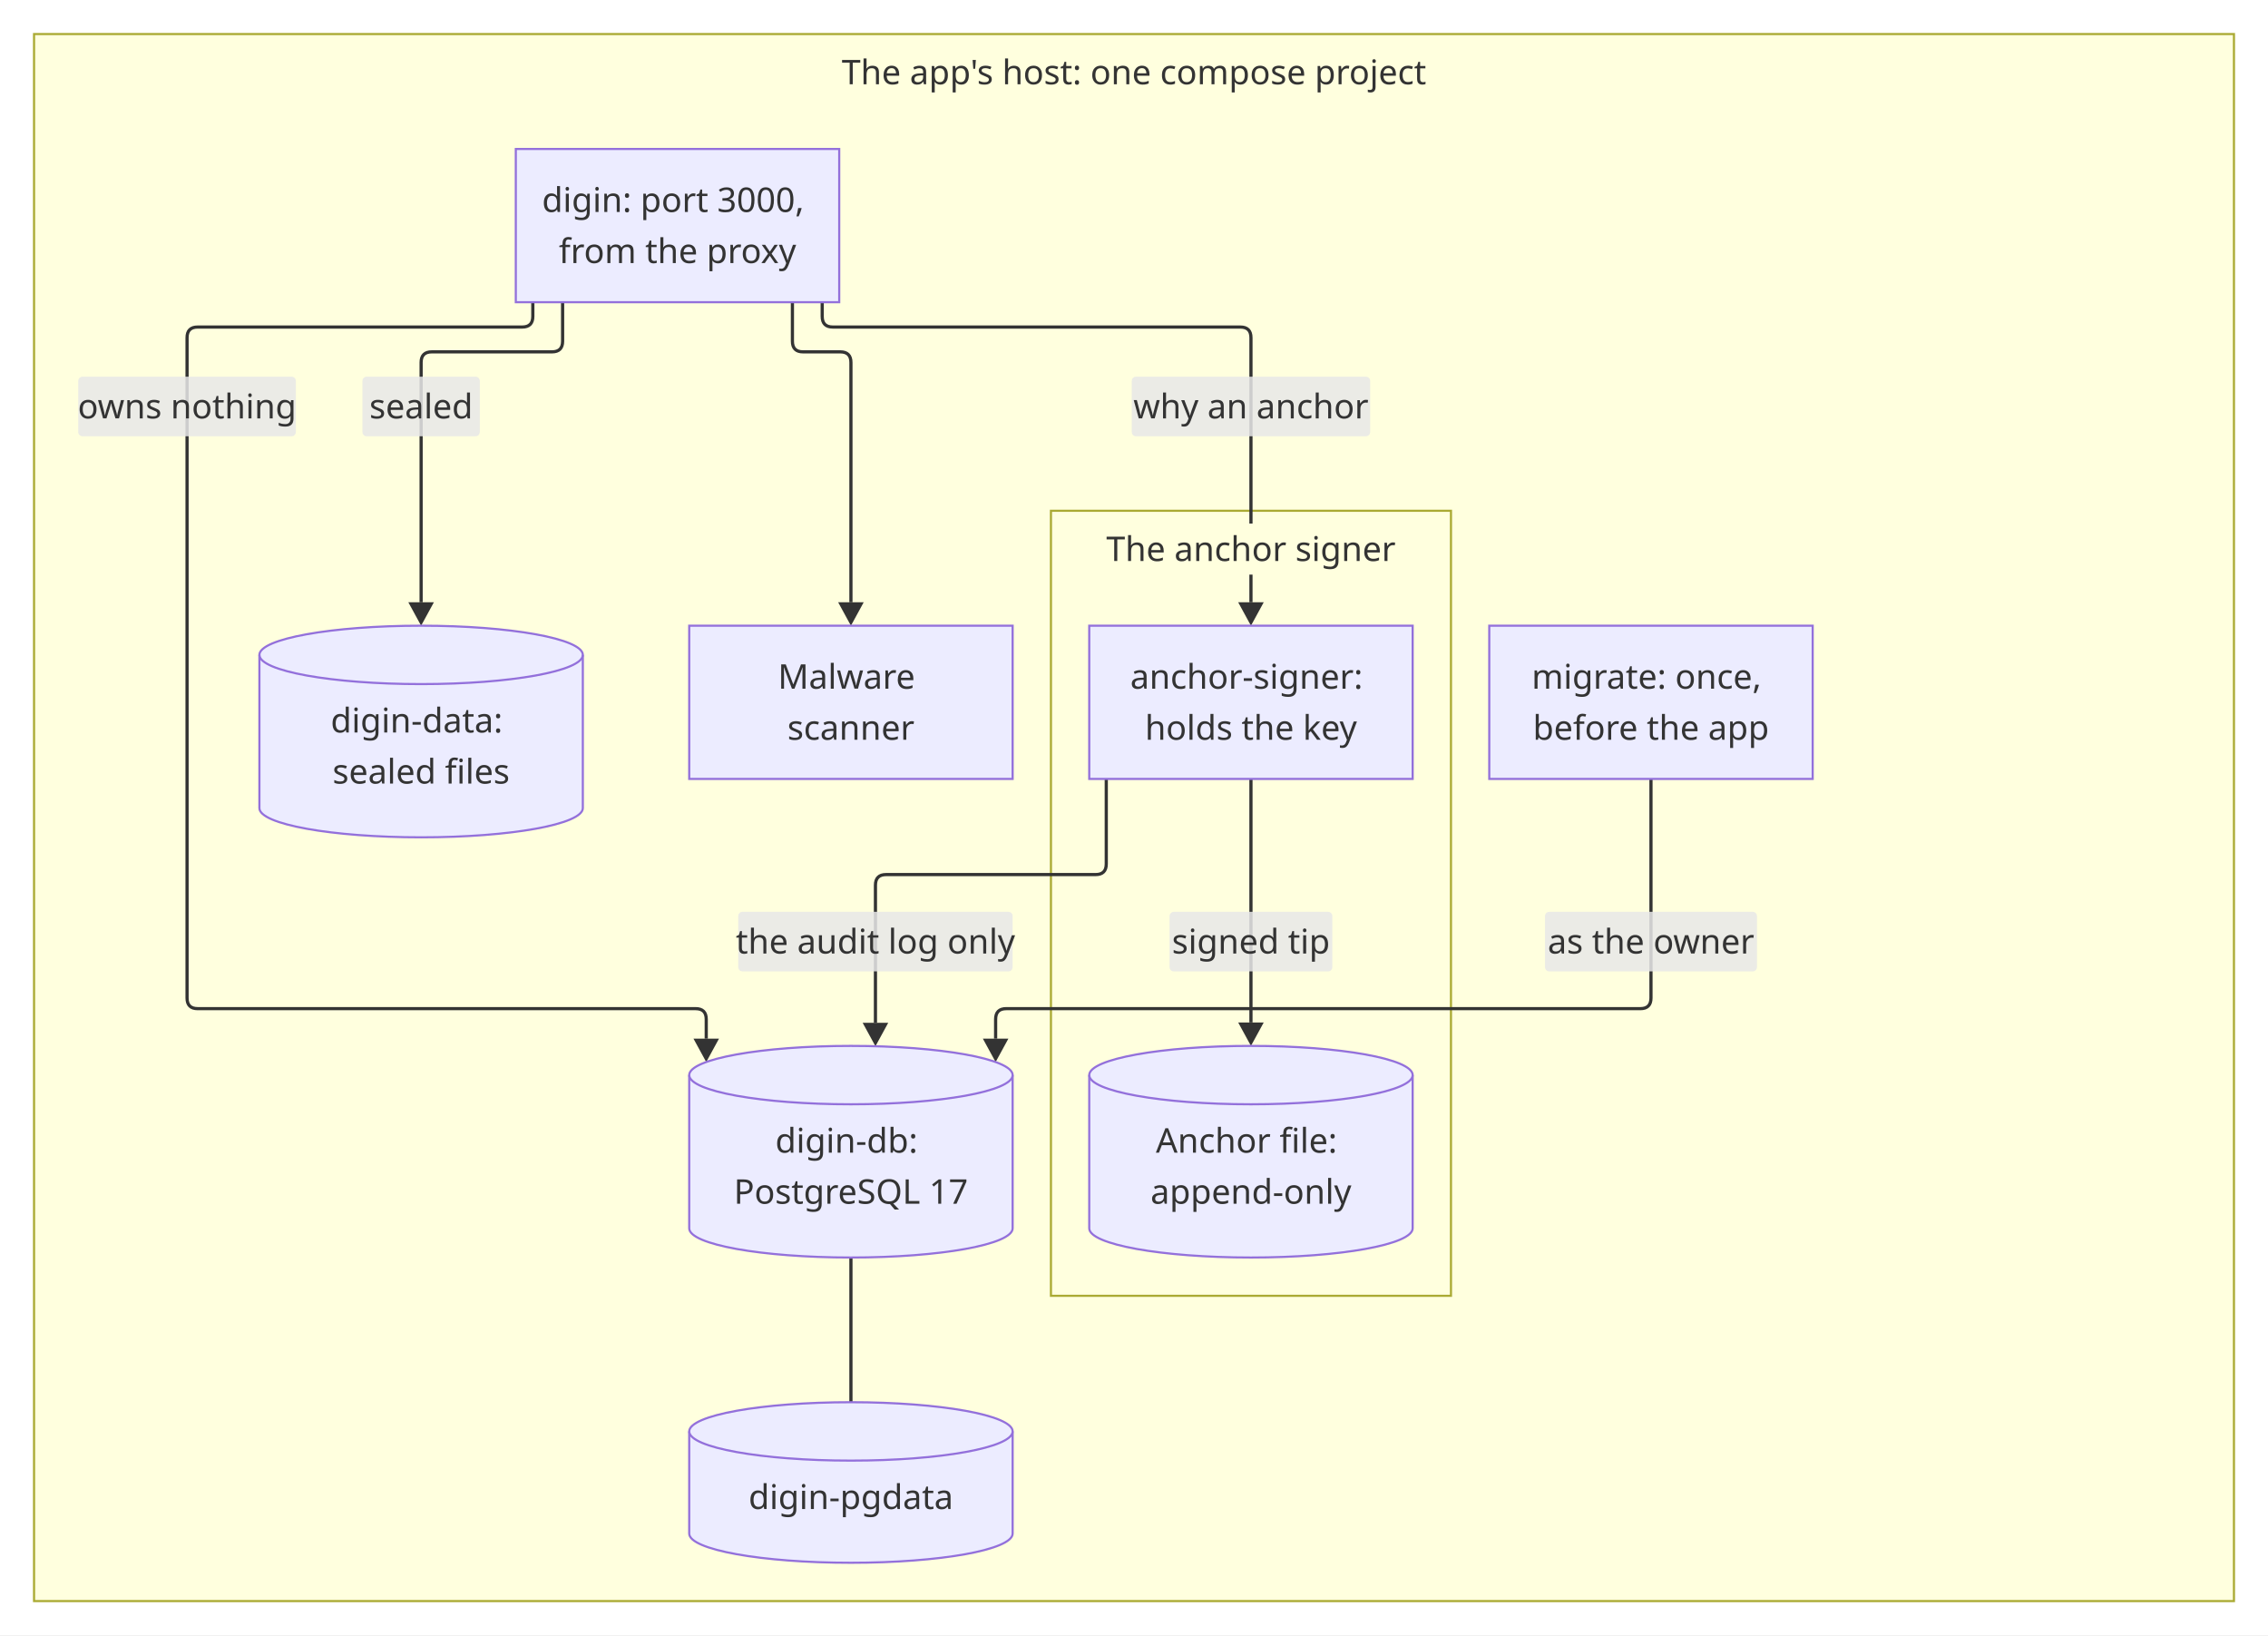
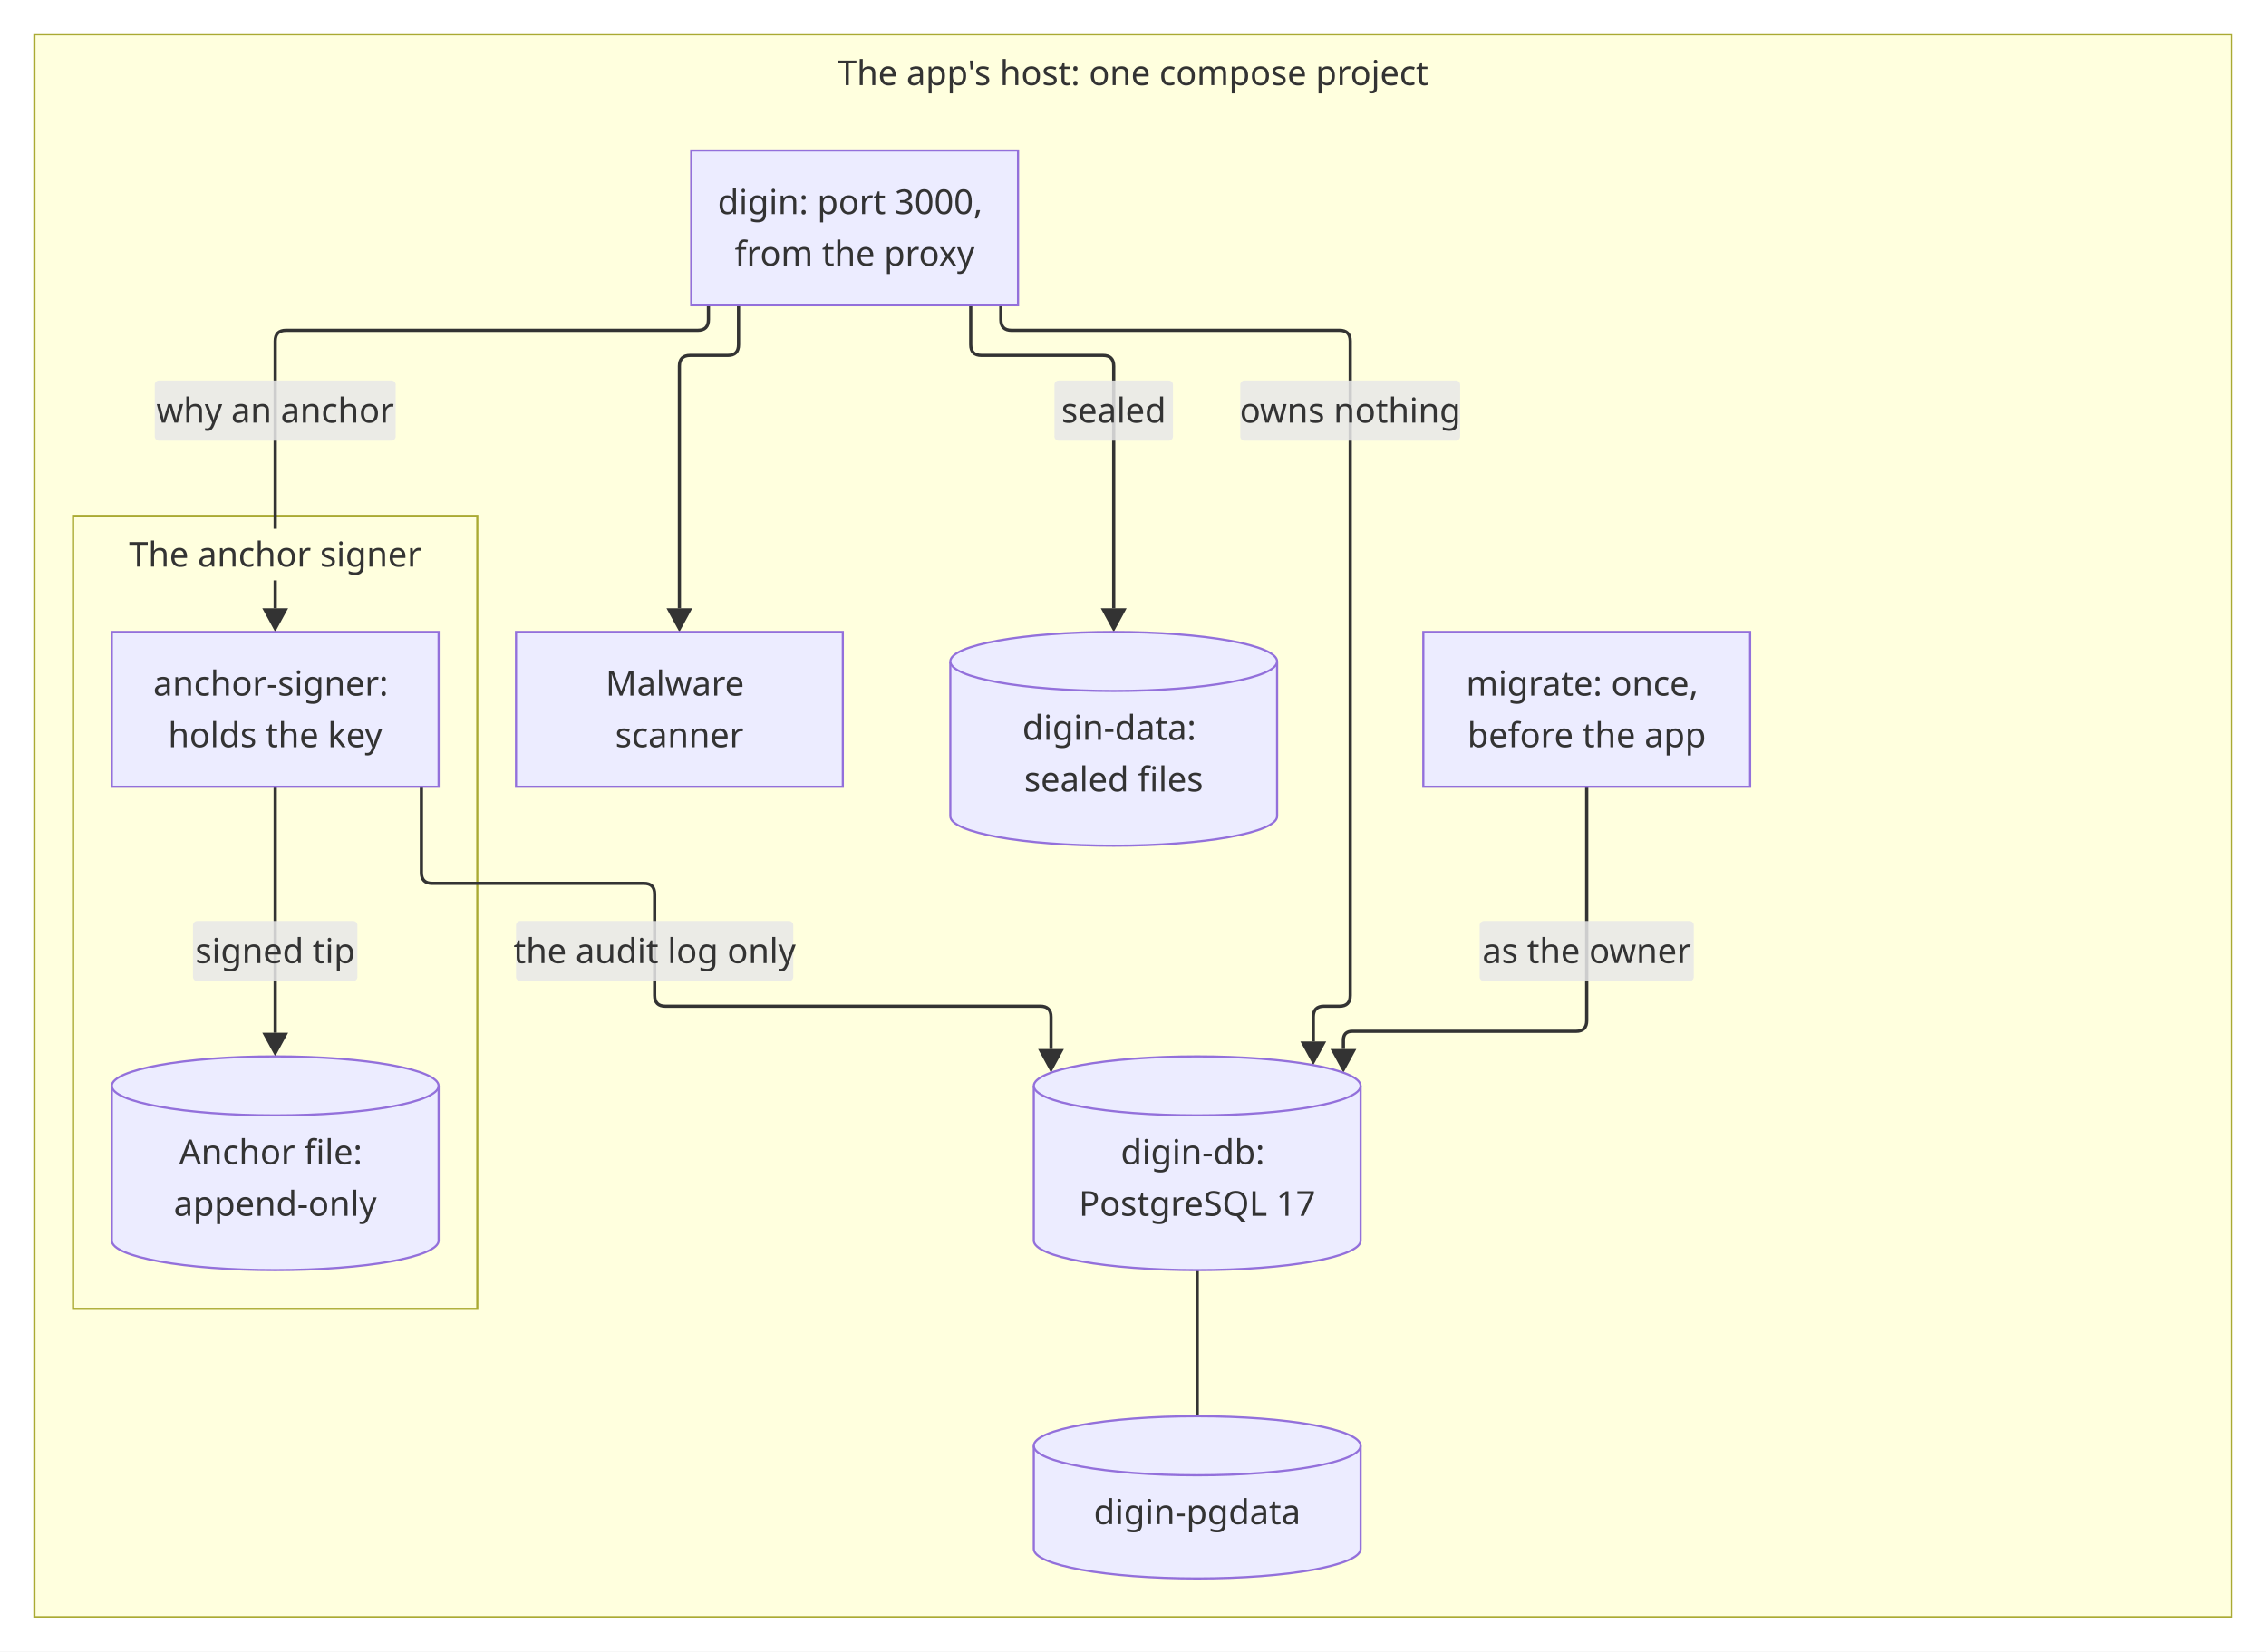
- <svg xmlns="http://www.w3.org/2000/svg" width="1065.89" height="768.31" viewBox="0 0 1065.89 768.31" font-family="sans-serif" font-size="16">
+ <svg xmlns="http://www.w3.org/2000/svg" width="1053.94" height="768.31" viewBox="0 0 1053.94 768.31" font-family="sans-serif" font-size="16">
  <defs>
    <marker id="mwv53a3-arrow-0" viewBox="0 0 11 12" refX="0" refY="6" markerUnits="userSpaceOnUse" markerWidth="11" markerHeight="12" orient="auto-start-reverse">
      <path d="M0,0 L11,6 L0,12 z" fill="#333333" />
    </marker>
  </defs>
  <rect width="100%" height="100%" fill="#ffffff" />
  <g transform="translate(16,16)">
-     <rect x="0" y="0" width="1033.89" height="736.31" fill="#ffffde" stroke="#aaaa33" />
-     <rect x="477.91" y="224" width="188" height="368.87" fill="#ffffde" stroke="#aaaa33" />
-     <path d="M759.91,350 L759.91,452.94 Q759.91,457.94 754.91,457.94 L456.91,457.94 Q451.91,457.94 451.91,462.94 L451.91,472.03" fill="none" stroke="#333333" stroke-width="1.5" marker-end="url(#mwv53a3-arrow-0)" />
-     <path d="M234.41,126 L234.41,132.67 Q234.41,137.67 229.41,137.67 L76.91,137.67 Q71.91,137.67 71.91,142.67 L71.91,452.94 Q71.91,457.94 76.91,457.94 L310.91,457.94 Q315.91,457.94 315.91,462.94 L315.91,472.03" fill="none" stroke="#333333" stroke-width="1.5" marker-end="url(#mwv53a3-arrow-0)" />
-     <path d="M383.91,574.87 L383.91,642.87" fill="none" stroke="#333333" stroke-width="1.5" />
-     <path d="M248.41,126 L248.41,144.33 Q248.41,149.33 243.41,149.33 L186.91,149.33 Q181.91,149.33 181.91,154.33 L181.91,267" fill="none" stroke="#333333" stroke-width="1.5" marker-end="url(#mwv53a3-arrow-0)" />
-     <path d="M356.41,126 L356.41,144.33 Q356.41,149.33 361.41,149.33 L378.91,149.33 Q383.91,149.33 383.91,154.33 L383.91,267" fill="none" stroke="#333333" stroke-width="1.5" marker-end="url(#mwv53a3-arrow-0)" />
-     <path d="M370.41,126 L370.41,132.67 Q370.41,137.67 375.41,137.67 L566.91,137.67 Q571.91,137.67 571.91,142.67 L571.91,267" fill="none" stroke="#333333" stroke-width="1.5" marker-end="url(#mwv53a3-arrow-0)" />
-     <path d="M503.91,350 L503.91,389.94 Q503.91,394.94 498.91,394.94 L400.43,394.94 Q395.43,394.94 395.43,399.94 L395.43,464.6" fill="none" stroke="#333333" stroke-width="1.5" marker-end="url(#mwv53a3-arrow-0)" />
-     <path d="M571.91,350 L571.91,464.44" fill="none" stroke="#333333" stroke-width="1.5" marker-end="url(#mwv53a3-arrow-0)" />
+     <rect x="0" y="0" width="1021.94" height="736.31" fill="#ffffde" stroke="#aaaa33" />
+     <rect x="18" y="224" width="188" height="368.87" fill="#ffffde" stroke="#aaaa33" />
+     <path d="M722,350 L722,458.77 Q722,463.77 717,463.77 L612.96,463.77 Q608.83,463.77 608.83,467.9 L608.83,472.03" fill="none" stroke="#333333" stroke-width="1.5" marker-end="url(#mwv53a3-arrow-0)" />
+     <path d="M449.5,126 L449.5,132.67 Q449.5,137.67 454.5,137.67 L607,137.67 Q612,137.67 612,142.67 L612,447.1 Q612,452.1 607,452.1 L599.83,452.1 Q594.83,452.1 594.83,457.1 L594.83,468.5" fill="none" stroke="#333333" stroke-width="1.5" marker-end="url(#mwv53a3-arrow-0)" />
+     <path d="M540.83,574.87 L540.83,642.87" fill="none" stroke="#333333" stroke-width="1.5" />
+     <path d="M435.5,126 L435.5,144.33 Q435.5,149.33 440.5,149.33 L497,149.33 Q502,149.33 502,154.33 L502,267" fill="none" stroke="#333333" stroke-width="1.5" marker-end="url(#mwv53a3-arrow-0)" />
+     <path d="M327.5,126 L327.5,144.33 Q327.5,149.33 322.5,149.33 L305,149.33 Q300,149.33 300,154.33 L300,267" fill="none" stroke="#333333" stroke-width="1.5" marker-end="url(#mwv53a3-arrow-0)" />
+     <path d="M313.5,126 L313.5,132.67 Q313.5,137.67 308.5,137.67 L117,137.67 Q112,137.67 112,142.67 L112,267" fill="none" stroke="#333333" stroke-width="1.5" marker-end="url(#mwv53a3-arrow-0)" />
+     <path d="M180,350 L180,389.94 Q180,394.94 185,394.94 L283.48,394.94 Q288.48,394.94 288.48,399.94 L288.48,447.1 Q288.48,452.1 293.48,452.1 L467.83,452.1 Q472.83,452.1 472.83,457.1 L472.83,472.03" fill="none" stroke="#333333" stroke-width="1.5" marker-end="url(#mwv53a3-arrow-0)" />
+     <path d="M112,350 L112,464.44" fill="none" stroke="#333333" stroke-width="1.5" marker-end="url(#mwv53a3-arrow-0)" />
    <text fill="#333333" text-anchor="middle">
-       <tspan x="516.95" y="23.6">The app's host: one compose project</tspan>
+       <tspan x="510.97" y="23.6">The app's host: one compose project</tspan>
    </text>
-     <rect x="503.44" y="230" width="136.94" height="24" rx="2" fill="#ffffde" />
+     <rect x="43.53" y="230" width="136.94" height="24" rx="2" fill="#ffffde" />
    <text fill="#333333" text-anchor="middle">
-       <tspan x="571.91" y="247.6">The anchor signer</tspan>
+       <tspan x="112" y="247.6">The anchor signer</tspan>
    </text>
-     <rect x="710.11" y="412.44" width="99.6" height="28" rx="2" fill="#e8e8e8" fill-opacity="0.85" />
+     <rect x="672.2" y="412.44" width="99.6" height="28" rx="2" fill="#e8e8e8" fill-opacity="0.85" />
    <text fill="#333333" text-anchor="middle">
-       <tspan x="759.91" y="432.04">as the owner</tspan>
+       <tspan x="722" y="432.04">as the owner</tspan>
    </text>
-     <rect x="20.77" y="161" width="102.27" height="28" rx="2" fill="#e8e8e8" fill-opacity="0.85" />
+     <rect x="560.86" y="161" width="102.27" height="28" rx="2" fill="#e8e8e8" fill-opacity="0.85" />
    <text fill="#333333" text-anchor="middle">
-       <tspan x="71.91" y="180.6">owns nothing</tspan>
+       <tspan x="612" y="180.6">owns nothing</tspan>
    </text>
-     <rect x="154.34" y="161" width="55.14" height="28" rx="2" fill="#e8e8e8" fill-opacity="0.85" />
+     <rect x="474.43" y="161" width="55.14" height="28" rx="2" fill="#e8e8e8" fill-opacity="0.85" />
    <text fill="#333333" text-anchor="middle">
-       <tspan x="181.91" y="180.6">sealed</tspan>
+       <tspan x="502" y="180.6">sealed</tspan>
    </text>
-     <rect x="515.89" y="161" width="112.05" height="28" rx="2" fill="#e8e8e8" fill-opacity="0.85" />
+     <rect x="55.98" y="161" width="112.05" height="28" rx="2" fill="#e8e8e8" fill-opacity="0.85" />
    <text fill="#333333" text-anchor="middle">
-       <tspan x="571.91" y="180.6">why an anchor</tspan>
+       <tspan x="112" y="180.6">why an anchor</tspan>
    </text>
-     <rect x="330.95" y="412.44" width="128.96" height="28" rx="2" fill="#e8e8e8" fill-opacity="0.85" />
+     <rect x="224" y="412.44" width="128.96" height="28" rx="2" fill="#e8e8e8" fill-opacity="0.85" />
    <text fill="#333333" text-anchor="middle">
-       <tspan x="395.43" y="432.04">the audit log only</tspan>
+       <tspan x="288.48" y="432.04">the audit log only</tspan>
    </text>
-     <rect x="533.67" y="412.44" width="76.48" height="28" rx="2" fill="#e8e8e8" fill-opacity="0.85" />
+     <rect x="73.76" y="412.44" width="76.48" height="28" rx="2" fill="#e8e8e8" fill-opacity="0.85" />
    <text fill="#333333" text-anchor="middle">
-       <tspan x="571.91" y="432.04">signed tip</tspan>
+       <tspan x="112" y="432.04">signed tip</tspan>
    </text>
-     <rect x="226.41" y="54" width="152" height="72" fill="#ECECFF" stroke="#9370DB" />
+     <rect x="305.5" y="54" width="152" height="72" fill="#ECECFF" stroke="#9370DB" />
    <text fill="#333333" text-anchor="middle">
-       <tspan x="302.41" y="83.6">digin: port 3000,</tspan>
-       <tspan x="302.41" y="107.6">from the proxy</tspan>
+       <tspan x="381.5" y="83.6">digin: port 3000,</tspan>
+       <tspan x="381.5" y="107.6">from the proxy</tspan>
    </text>
-     <rect x="683.91" y="278" width="152" height="72" fill="#ECECFF" stroke="#9370DB" />
+     <rect x="646" y="278" width="152" height="72" fill="#ECECFF" stroke="#9370DB" />
    <text fill="#333333" text-anchor="middle">
-       <tspan x="759.91" y="307.6">migrate: once,</tspan>
-       <tspan x="759.91" y="331.6">before the app</tspan>
+       <tspan x="722" y="307.6">migrate: once,</tspan>
+       <tspan x="722" y="331.6">before the app</tspan>
    </text>
-     <path d="M307.91,489.16 A76,13.72 0 0 1 459.91,489.16 L459.91,561.16 A76,13.72 0 0 1 307.91,561.16 Z" fill="#ECECFF" stroke="#9370DB" />
-     <path d="M307.91,489.16 A76,13.72 0 0 0 459.91,489.16" fill="none" stroke="#9370DB" />
+     <path d="M464.83,489.16 A76,13.72 0 0 1 616.83,489.16 L616.83,561.16 A76,13.72 0 0 1 464.83,561.16 Z" fill="#ECECFF" stroke="#9370DB" />
+     <path d="M464.83,489.16 A76,13.72 0 0 0 616.83,489.16" fill="none" stroke="#9370DB" />
    <text fill="#333333" text-anchor="middle">
-       <tspan x="383.91" y="525.61">digin-db:</tspan>
-       <tspan x="383.91" y="549.61">PostgreSQL 17</tspan>
+       <tspan x="540.83" y="525.61">digin-db:</tspan>
+       <tspan x="540.83" y="549.61">PostgreSQL 17</tspan>
    </text>
-     <path d="M307.91,656.59 A76,13.72 0 0 1 459.91,656.59 L459.91,704.59 A76,13.72 0 0 1 307.91,704.59 Z" fill="#ECECFF" stroke="#9370DB" />
-     <path d="M307.91,656.59 A76,13.72 0 0 0 459.91,656.59" fill="none" stroke="#9370DB" />
+     <path d="M464.83,656.59 A76,13.72 0 0 1 616.83,656.59 L616.83,704.59 A76,13.72 0 0 1 464.83,704.59 Z" fill="#ECECFF" stroke="#9370DB" />
+     <path d="M464.83,656.59 A76,13.72 0 0 0 616.83,656.59" fill="none" stroke="#9370DB" />
    <text fill="#333333" text-anchor="middle">
-       <tspan x="383.91" y="693.05">digin-pgdata</tspan>
+       <tspan x="540.83" y="693.05">digin-pgdata</tspan>
    </text>
-     <path d="M105.91,291.72 A76,13.72 0 0 1 257.91,291.72 L257.91,363.72 A76,13.72 0 0 1 105.91,363.72 Z" fill="#ECECFF" stroke="#9370DB" />
-     <path d="M105.91,291.72 A76,13.72 0 0 0 257.91,291.72" fill="none" stroke="#9370DB" />
+     <path d="M426,291.72 A76,13.72 0 0 1 578,291.72 L578,363.72 A76,13.72 0 0 1 426,363.72 Z" fill="#ECECFF" stroke="#9370DB" />
+     <path d="M426,291.72 A76,13.72 0 0 0 578,291.72" fill="none" stroke="#9370DB" />
    <text fill="#333333" text-anchor="middle">
-       <tspan x="181.91" y="328.18">digin-data:</tspan>
-       <tspan x="181.91" y="352.18">sealed files</tspan>
+       <tspan x="502" y="328.18">digin-data:</tspan>
+       <tspan x="502" y="352.18">sealed files</tspan>
    </text>
-     <rect x="307.91" y="278" width="152" height="72" fill="#ECECFF" stroke="#9370DB" />
+     <rect x="224" y="278" width="152" height="72" fill="#ECECFF" stroke="#9370DB" />
    <text fill="#333333" text-anchor="middle">
-       <tspan x="383.91" y="307.6">Malware</tspan>
-       <tspan x="383.91" y="331.6">scanner</tspan>
+       <tspan x="300" y="307.6">Malware</tspan>
+       <tspan x="300" y="331.6">scanner</tspan>
    </text>
-     <rect x="495.91" y="278" width="152" height="72" fill="#ECECFF" stroke="#9370DB" />
+     <rect x="36" y="278" width="152" height="72" fill="#ECECFF" stroke="#9370DB" />
    <text fill="#333333" text-anchor="middle">
-       <tspan x="571.91" y="307.6">anchor-signer:</tspan>
-       <tspan x="571.91" y="331.6">holds the key</tspan>
+       <tspan x="112" y="307.6">anchor-signer:</tspan>
+       <tspan x="112" y="331.6">holds the key</tspan>
    </text>
-     <path d="M495.91,489.16 A76,13.72 0 0 1 647.91,489.16 L647.91,561.16 A76,13.72 0 0 1 495.91,561.16 Z" fill="#ECECFF" stroke="#9370DB" />
-     <path d="M495.91,489.16 A76,13.72 0 0 0 647.91,489.16" fill="none" stroke="#9370DB" />
+     <path d="M36,489.16 A76,13.72 0 0 1 188,489.16 L188,561.16 A76,13.72 0 0 1 36,561.16 Z" fill="#ECECFF" stroke="#9370DB" />
+     <path d="M36,489.16 A76,13.72 0 0 0 188,489.16" fill="none" stroke="#9370DB" />
    <text fill="#333333" text-anchor="middle">
-       <tspan x="571.91" y="525.61">Anchor file:</tspan>
-       <tspan x="571.91" y="549.61">append-only</tspan>
+       <tspan x="112" y="525.61">Anchor file:</tspan>
+       <tspan x="112" y="549.61">append-only</tspan>
    </text>
  </g>
</svg>
